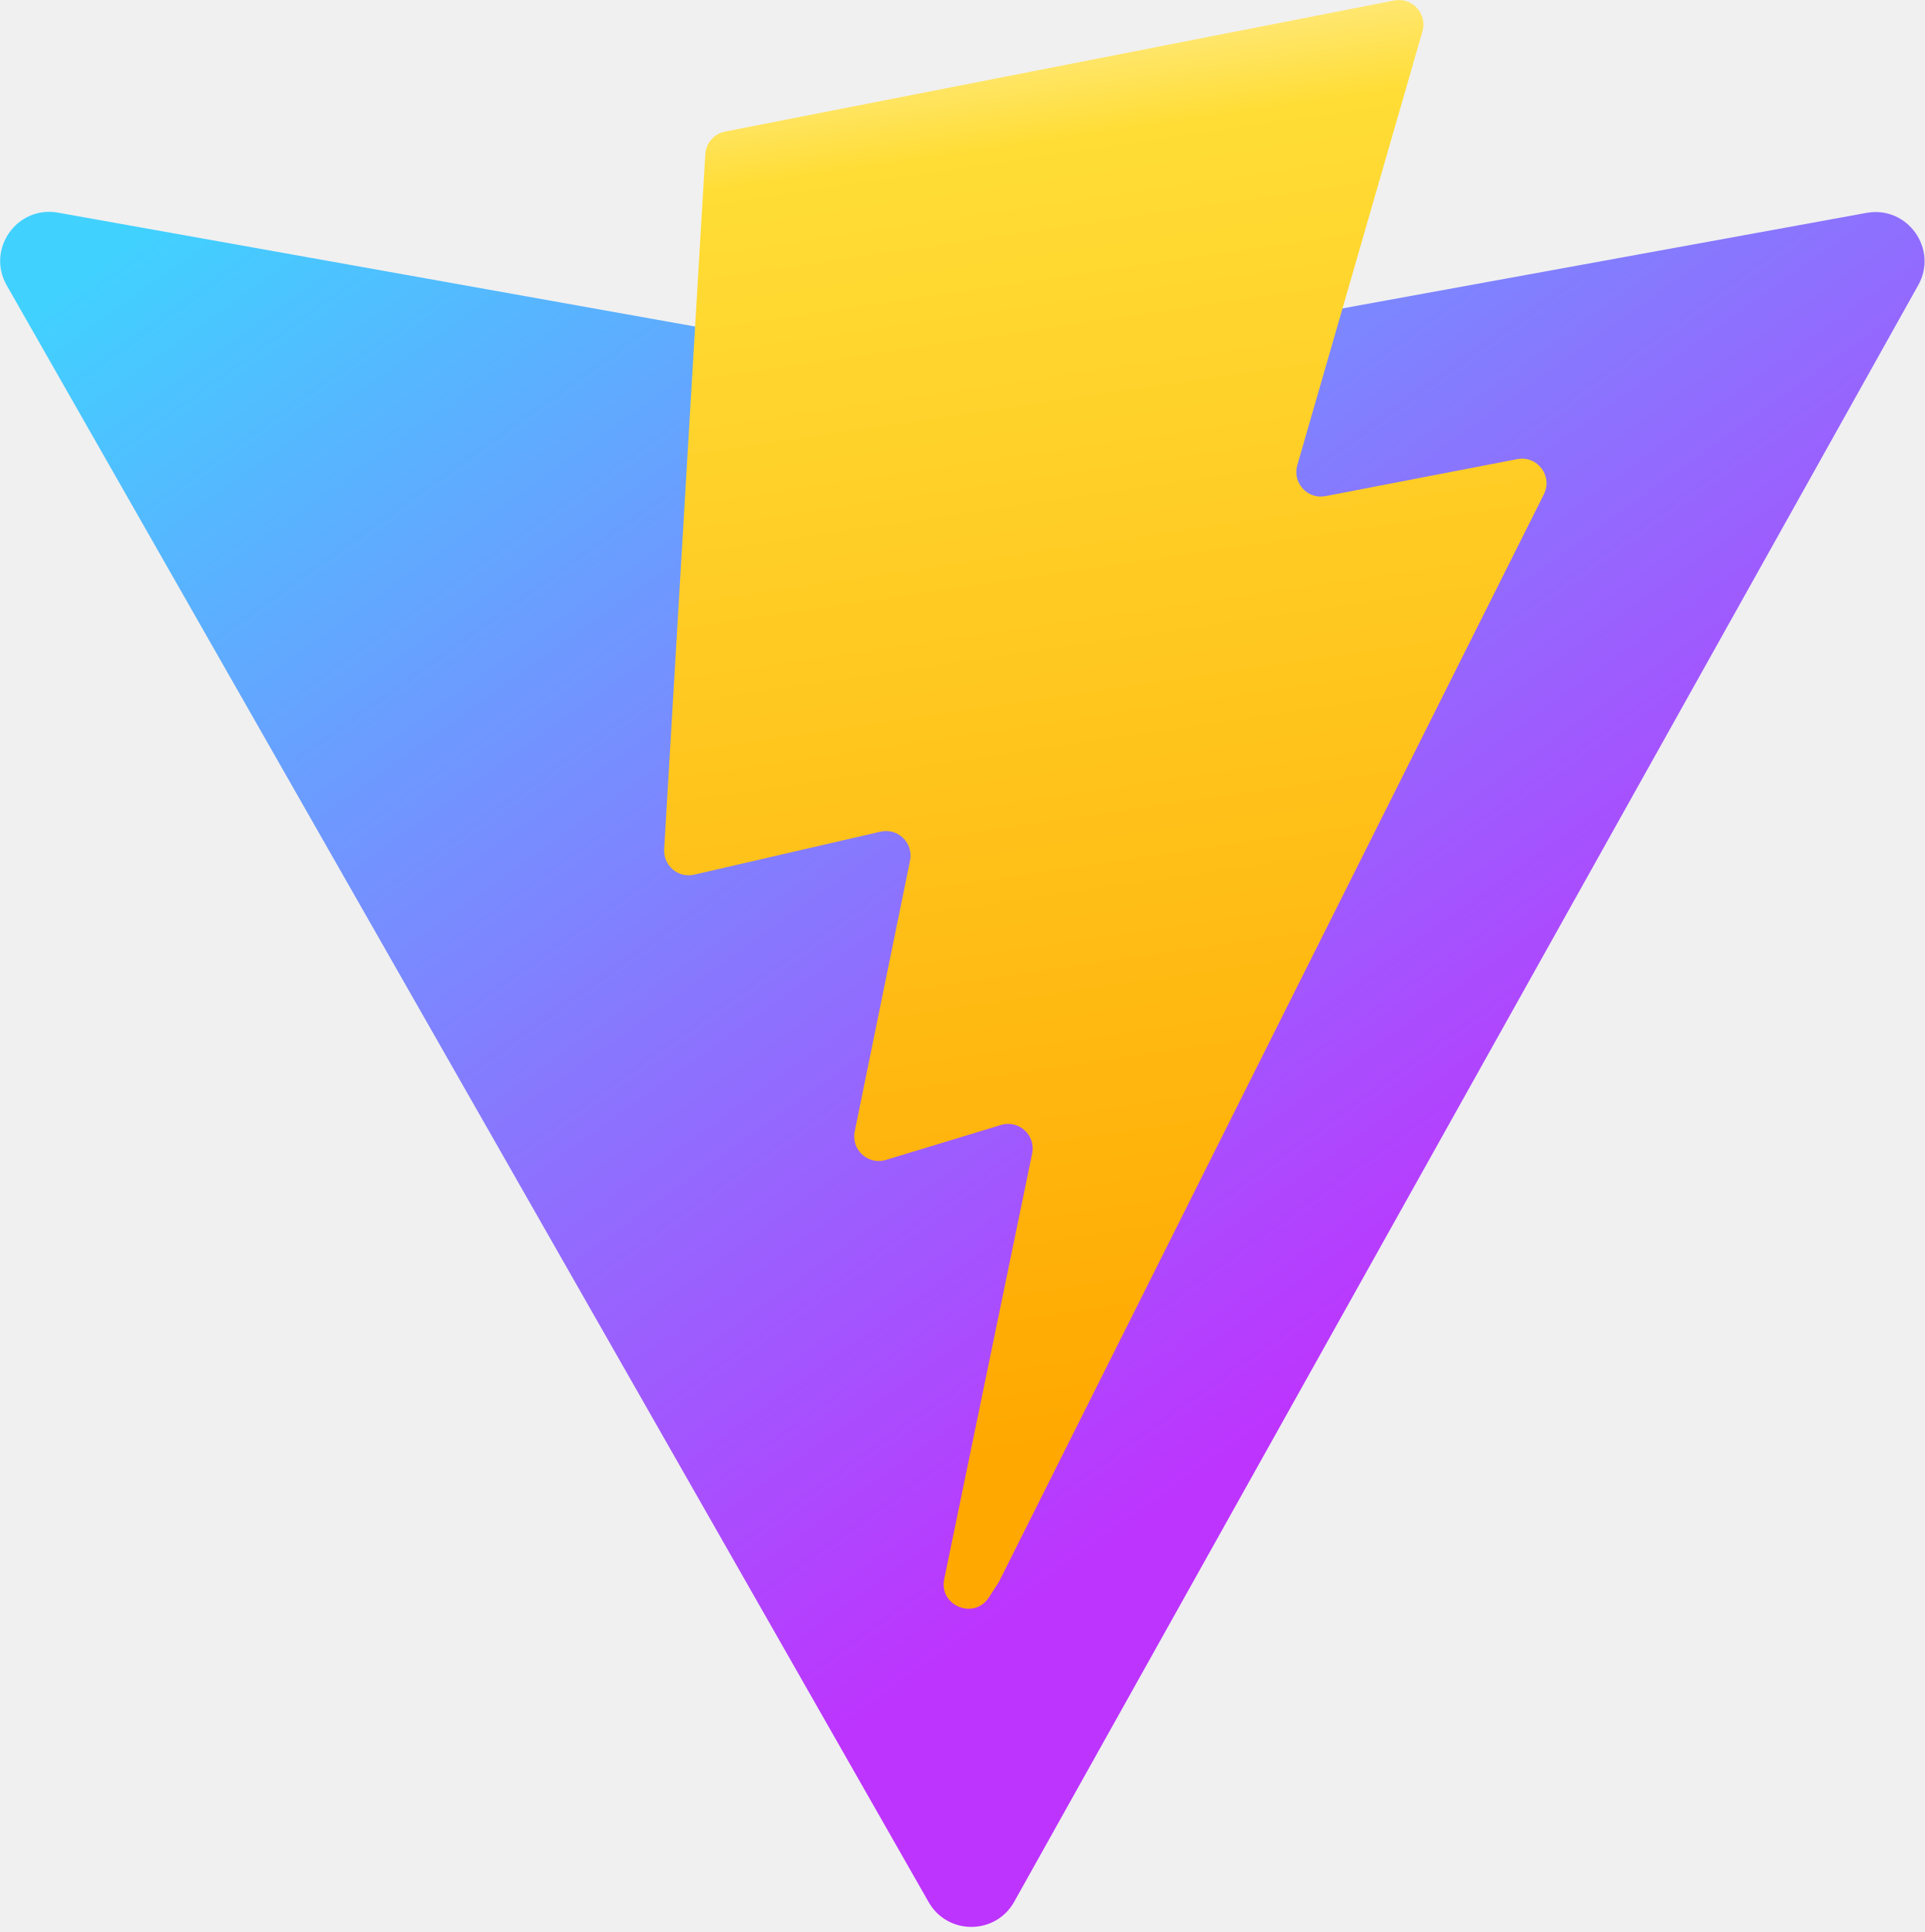
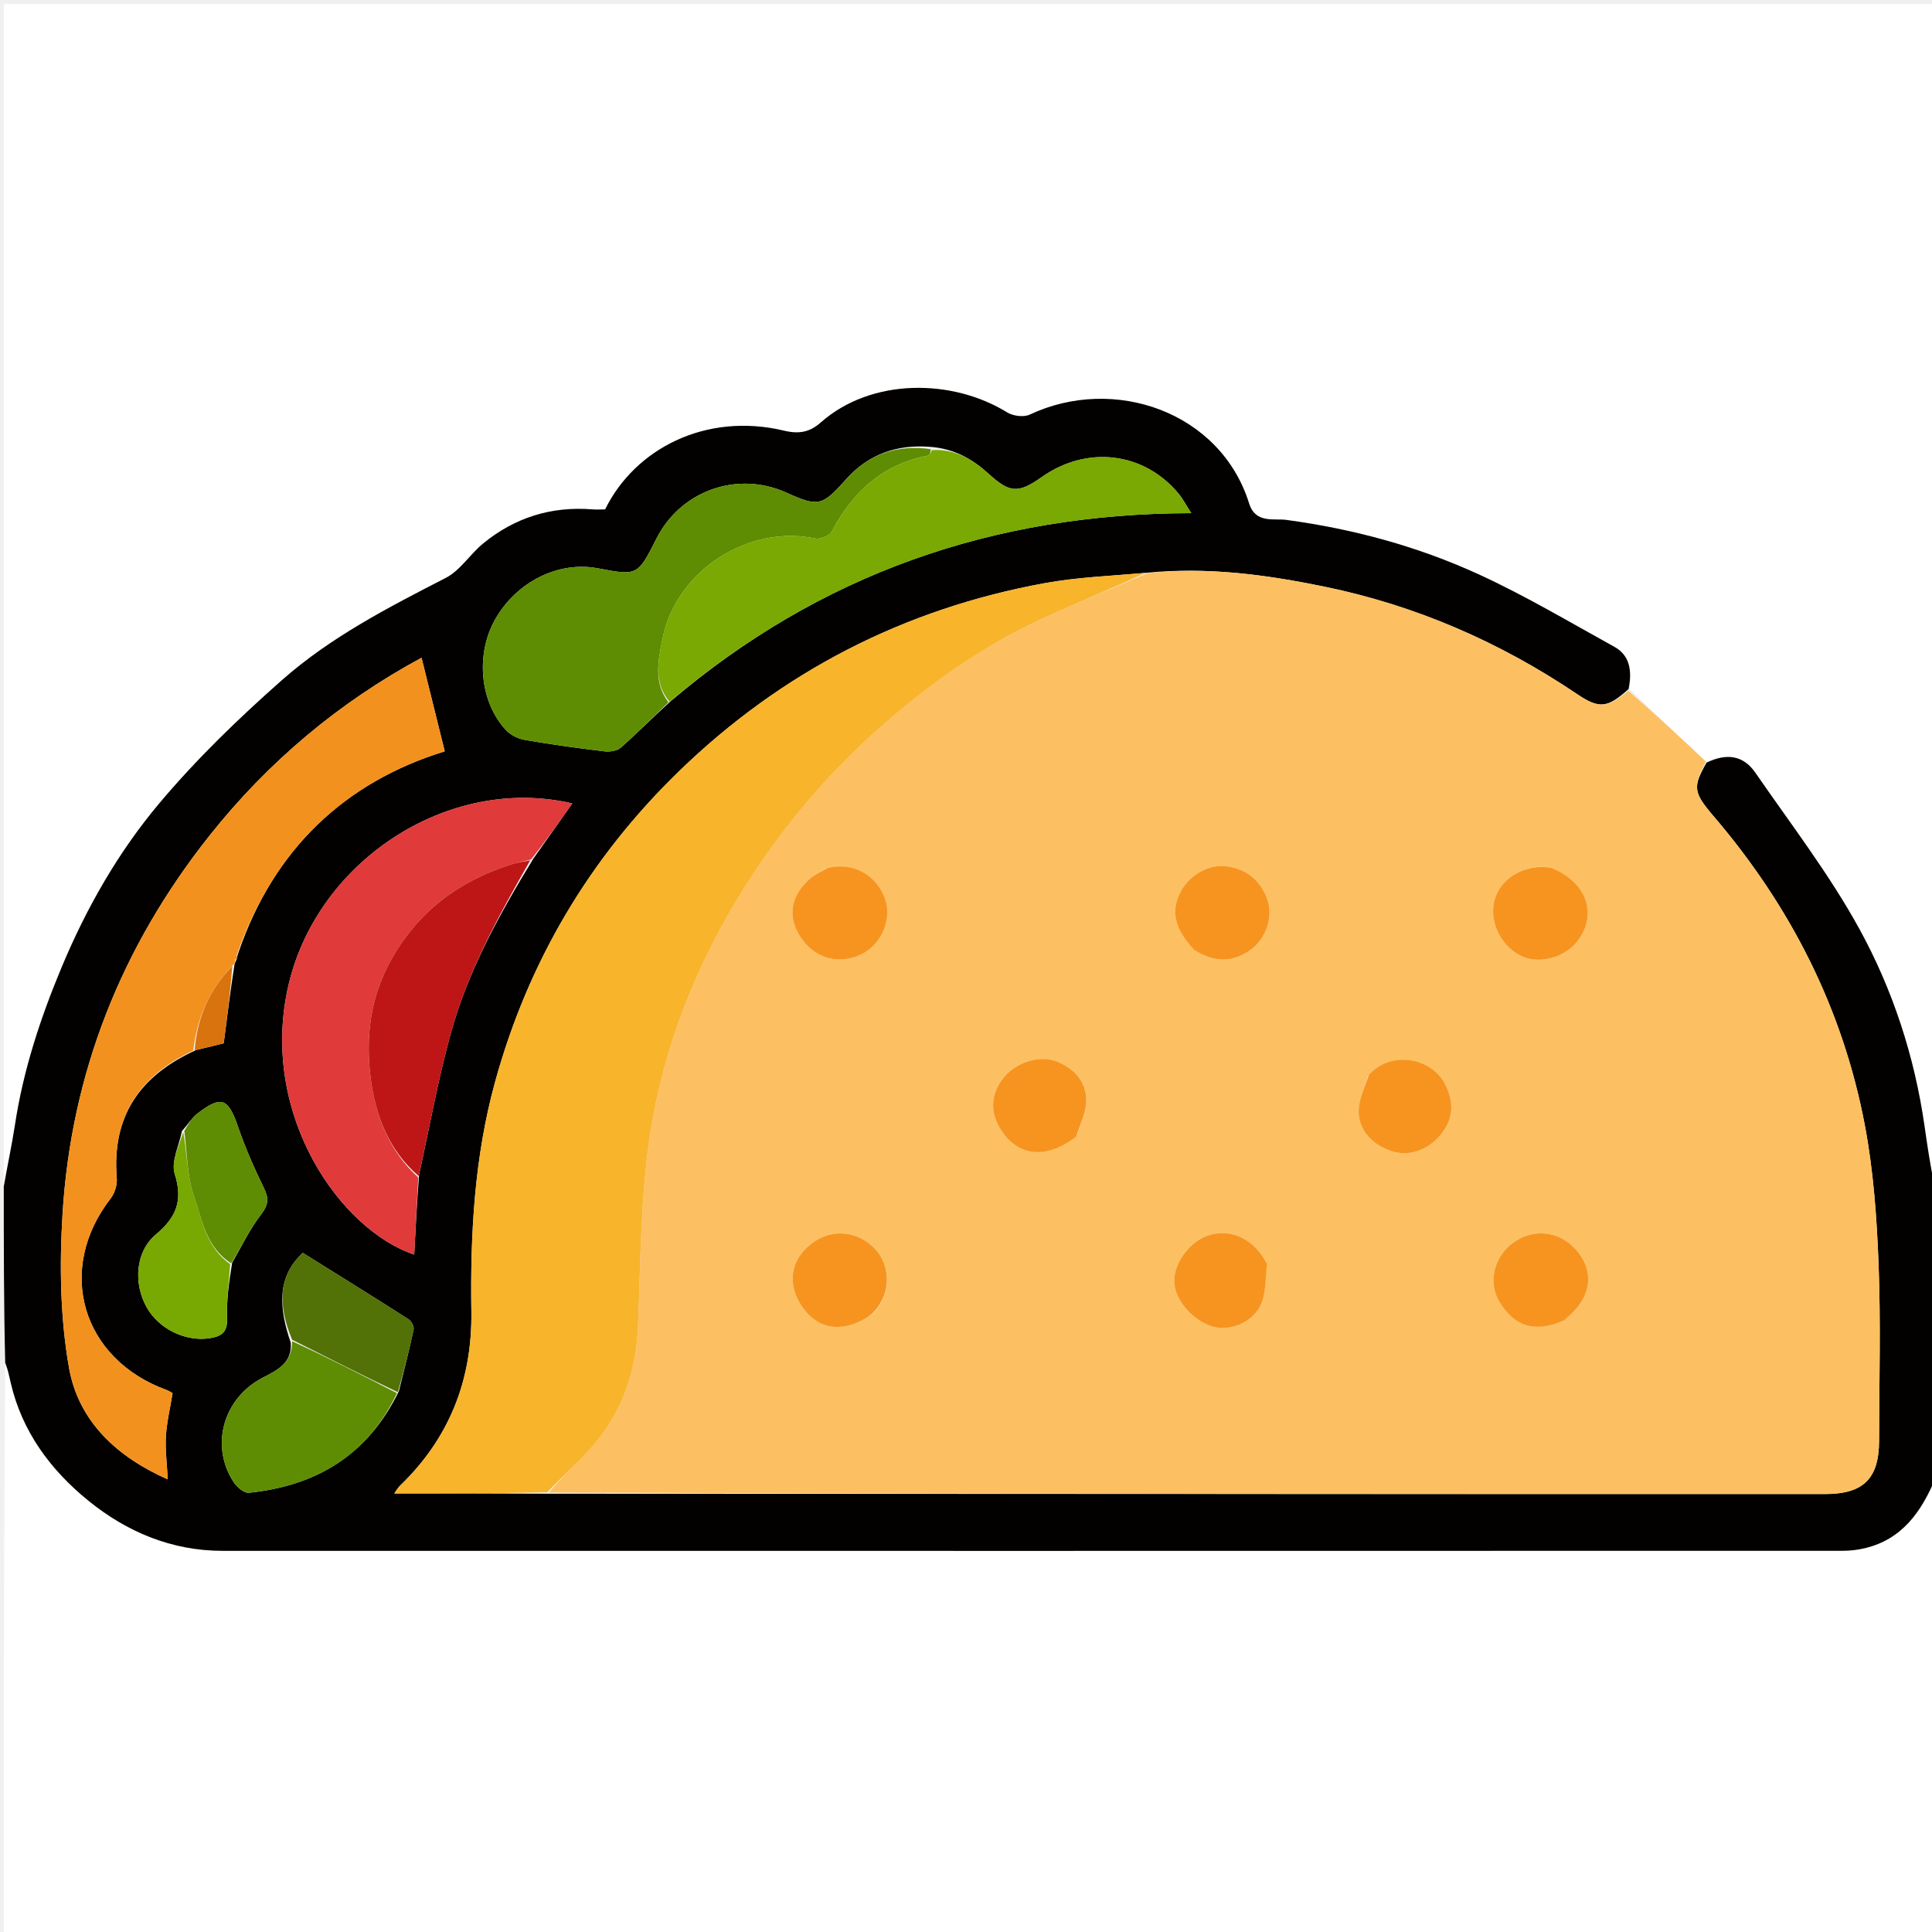
- <svg xmlns="http://www.w3.org/2000/svg" aria-hidden="true" role="img" class="iconify iconify--logos" width="31.88" height="32" preserveAspectRatio="xMidYMid meet" viewBox="0 0 256 257">
-   <defs>
-     <linearGradient id="IconifyId1813088fe1fbc01fb466" x1="-.828%" x2="57.636%" y1="7.652%" y2="78.411%">
-       <stop offset="0%" stop-color="#41D1FF" />
-       <stop offset="100%" stop-color="#BD34FE" />
-     </linearGradient>
-     <linearGradient id="IconifyId1813088fe1fbc01fb467" x1="43.376%" x2="50.316%" y1="2.242%" y2="89.03%">
-       <stop offset="0%" stop-color="#FFEA83" />
-       <stop offset="8.333%" stop-color="#FFDD35" />
-       <stop offset="100%" stop-color="#FFA800" />
-     </linearGradient>
-   </defs>
-   <path fill="url(#IconifyId1813088fe1fbc01fb466)" d="M255.153 37.938L134.897 252.976c-2.483 4.44-8.862 4.466-11.382.048L.875 37.958c-2.746-4.814 1.371-10.646 6.827-9.67l120.385 21.517a6.537 6.537 0 0 0 2.322-.004l117.867-21.483c5.438-.991 9.574 4.796 6.877 9.62Z" />
-   <path fill="url(#IconifyId1813088fe1fbc01fb467)" d="M185.432.063L96.44 17.501a3.268 3.268 0 0 0-2.634 3.014l-5.474 92.456a3.268 3.268 0 0 0 3.997 3.378l24.777-5.718c2.318-.535 4.413 1.507 3.936 3.838l-7.361 36.047c-.495 2.426 1.782 4.5 4.151 3.78l15.304-4.649c2.372-.72 4.652 1.36 4.15 3.788l-11.698 56.621c-.732 3.542 3.979 5.473 5.943 2.437l1.313-2.028l72.516-144.72c1.215-2.423-.88-5.186-3.54-4.672l-25.505 4.922c-2.396.462-4.435-1.77-3.759-4.114l16.646-57.705c.677-2.35-1.37-4.583-3.769-4.113Z" />
+ <svg xmlns="http://www.w3.org/2000/svg" version="1.1" id="Layer_1" x="0px" y="0px" width="100%" viewBox="0 0 512 512" enable-background="new 0 0 512 512" xml:space="preserve">
+   <path fill="#FFFFFF" opacity="1" stroke="none" d=" M1,314   C1,209.706 1,105.413 1,1.059   C171.562,1.059 342.125,1.059 513,1.059   C513,105.022 513,209.045 512.604,313.383   C511.474,308.562 510.745,303.425 510.004,298.29   C507.346,279.87 501.589,262.249 492.722,246.115   C484.778,231.66 474.599,218.42 465.197,204.787   C462.006,200.161 457.612,199.53 452.074,201.807   C445.22,195.328 438.535,189.154 431.92,182.55   C432.558,177.767 431.955,173.688 427.783,171.388   C415.847,164.809 404.093,157.791 391.722,152.137   C375.595,144.766 358.535,140.156 340.855,137.775   C337.611,137.338 332.72,138.822 331.031,133.416   C323.431,109.082 295.177,99.382 272.894,109.875   C271.307,110.623 268.475,110.261 266.915,109.295   C252.476,100.357 230.983,100.039 217.482,111.985   C214.681,114.463 211.859,115.107 207.854,114.146   C187.08,109.162 168.273,118.909 160.362,134.998   C159.271,134.998 158.104,135.077 156.95,134.986   C146.089,134.13 136.403,137.166 128.021,144.042   C124.551,146.889 121.969,151.18 118.129,153.153   C102.903,160.976 87.634,168.847 74.782,180.182   C63.266,190.337 52.108,201.129 42.239,212.858   C31.379,225.766 22.942,240.535 16.39,256.199   C10.742,269.703 6.172,283.548 3.965,298.097   C3.157,303.425 1.999,308.701 1,314  z" />
+   <path fill="#FFFFFF" opacity="1" stroke="none" d=" M513,392   C513,432.311 513,472.622 513,512.966   C342.451,512.966 171.902,512.966 1,512.966   C1,462.646 1,412.292 1.382,361.602   C2.123,363.006 2.448,364.753 2.849,366.483   C5.851,379.417 13.425,389.575 23.409,397.689   C33.616,405.985 45.508,410.985 58.983,410.987   C202.12,411.011 345.258,411.005 488.395,410.974   C490.323,410.974 492.297,410.741 494.173,410.296   C504.064,407.953 509.206,400.655 513,392  z" />
+   <path fill="#020100" opacity="1" stroke="none" d=" M513,391.531   C509.206,400.655 504.064,407.953 494.173,410.296   C492.297,410.741 490.323,410.974 488.395,410.974   C345.258,411.005 202.12,411.011 58.983,410.987   C45.508,410.985 33.616,405.985 23.409,397.689   C13.425,389.575 5.851,379.417 2.849,366.483   C2.448,364.753 2.123,363.006 1.382,361.133   C1,345.646 1,330.292 1,314.469   C1.999,308.701 3.157,303.425 3.965,298.097   C6.172,283.548 10.742,269.703 16.39,256.199   C22.942,240.535 31.379,225.766 42.239,212.858   C52.108,201.129 63.266,190.337 74.782,180.182   C87.634,168.847 102.903,160.976 118.129,153.153   C121.969,151.18 124.551,146.889 128.021,144.042   C136.403,137.166 146.089,134.13 156.95,134.986   C158.104,135.077 159.271,134.998 160.362,134.998   C168.273,118.909 187.08,109.162 207.854,114.146   C211.859,115.107 214.681,114.463 217.482,111.985   C230.983,100.039 252.476,100.357 266.915,109.295   C268.475,110.261 271.307,110.623 272.894,109.875   C295.177,99.382 323.431,109.082 331.031,133.416   C332.72,138.822 337.611,137.338 340.855,137.775   C358.535,140.156 375.595,144.766 391.722,152.137   C404.093,157.791 415.847,164.809 427.783,171.388   C431.955,173.688 432.558,177.767 431.584,182.62   C425.977,187.626 423.826,187.908 417.984,183.968   C397.502,170.158 375.259,160.47 351.064,155.488   C335.573,152.299 319.945,150.163 303.588,151.817   C294.366,152.63 285.504,152.965 276.868,154.541   C239.534,161.355 207.081,178.056 179.874,204.463   C156.236,227.406 139.955,254.887 131.191,286.757   C125.704,306.711 124.618,327.072 124.916,347.609   C125.178,365.658 119.086,381.154 105.983,393.753   C105.466,394.25 105.115,394.919 104.492,395.777   C118.334,395.777 131.633,395.777 145.401,395.851   C258.465,395.932 371.062,395.942 483.659,395.939   C493.831,395.939 497.961,391.842 497.977,381.779   C498.002,366.122 498.442,350.448 497.836,334.814   C497.362,322.55 496.473,310.165 494.189,298.134   C488.331,267.275 474.487,240.096 454.064,216.233   C448.669,209.928 448.634,208.553 452.244,202.113   C457.612,199.53 462.006,200.161 465.197,204.787   C474.599,218.42 484.778,231.66 492.722,246.115   C501.589,262.249 507.346,279.87 510.004,298.29   C510.745,303.425 511.474,308.562 512.604,313.849   C513,339.688 513,365.375 513,391.531  M61.541,334.566   C64.04,330.304 66.173,325.759 69.168,321.88   C71.127,319.342 71.314,317.656 69.951,314.866   C67.341,309.527 64.948,304.039 63.015,298.424   C60.465,291.012 58.613,290.237 52.284,295.128   C50.9,296.197 49.943,297.819 48.209,299.745   C47.476,303.568 45.281,307.852 46.31,311.119   C48.526,318.151 46.761,322.576 41.32,327.139   C35.867,331.711 35.325,340.094 38.858,346.424   C42.122,352.274 49.332,355.688 55.76,354.609   C58.845,354.091 60.301,352.921 60.179,349.379   C60.014,344.601 60.683,339.795 61.541,334.566  M105.707,368.697   C107.039,363.255 108.452,357.829 109.614,352.351   C109.785,351.546 109.016,350.094 108.256,349.608   C99.112,343.764 89.888,338.045 80.258,332.028   C73.489,338.2 73.763,346.345 77.046,355.814   C77.474,361.284 73.438,363.121 69.541,365.154   C59.166,370.564 55.636,383.102 61.891,392.741   C62.751,394.066 64.682,395.732 65.949,395.601   C83.655,393.779 97.348,385.785 105.707,368.697  M246.439,118.411   C237.626,117.738 230.101,120.389 224.158,127.078   C217.882,134.142 216.871,134.373 208.407,130.557   C195.431,124.707 180.439,129.99 173.995,142.683   C168.959,152.603 168.959,152.603 158.398,150.602   C148.004,148.633 136.842,154.194 131.225,164.139   C126.002,173.387 127.122,185.972 134.085,193.485   C135.293,194.789 137.283,195.775 139.054,196.082   C146.067,197.296 153.126,198.268 160.194,199.118   C161.606,199.288 163.541,198.999 164.531,198.124   C168.88,194.281 172.971,190.145 177.746,185.811   C217.226,152.259 263.074,136.051 315.696,135.992   C314.254,133.751 313.451,132.173 312.35,130.844   C303.172,119.764 288.069,117.958 276.051,126.443   C269.894,130.79 267.614,130.675 262.111,125.662   C257.817,121.751 253.059,118.911 246.439,118.411  M111.069,311.249   C113.863,298.625 116.111,285.849 119.586,273.415   C124.129,257.159 132.271,242.416 141.38,227.498   C144.744,222.727 148.107,217.956 151.659,212.918   C118.447,205.187 83.206,228.676 76.151,262.416   C69.157,295.864 90.218,325.907 109.773,332.479   C110.129,325.665 110.485,318.86 111.069,311.249  M62.154,255.538   C62.31,255.234 62.36,254.914 62.749,254.172   C62.798,253.781 62.846,253.391 63.224,252.344   C72.609,224.949 91.462,207.268 117.861,199.108   C115.716,190.455 113.724,182.421 111.715,174.317   C89.956,186.047 71.06,201.859 55.469,221.518   C32.174,250.888 18.85,284.363 16.572,321.771   C15.749,335.281 15.949,349.194 18.287,362.465   C20.803,376.738 31.071,386.139 44.46,392.049   C44.249,387.881 43.755,384.239 43.968,380.64   C44.19,376.886 45.093,373.173 45.737,369.202   C45.323,368.978 44.788,368.595 44.192,368.379   C21.596,360.161 14.704,336.444 29.333,317.595   C30.415,316.2 31.087,313.978 30.944,312.222   C29.631,296.06 36.822,285.125 51.99,278.27   C54.519,277.653 57.048,277.036 59.29,276.488   C60.2,269.377 61.057,262.672 62.154,255.538  z" />
+   <path fill="#FCC062" opacity="1" stroke="none" d=" M452.074,201.807   C448.634,208.553 448.669,209.928 454.064,216.233   C474.487,240.096 488.331,267.275 494.189,298.134   C496.473,310.165 497.362,322.55 497.836,334.814   C498.442,350.448 498.002,366.122 497.977,381.779   C497.961,391.842 493.831,395.939 483.659,395.939   C371.062,395.942 258.465,395.932 145.49,395.535   C148.324,392.026 151.603,388.971 154.736,385.774   C164.118,376.199 168.57,364.681 169.096,351.268   C169.772,334.046 169.711,316.632 172.417,299.692   C176.107,276.597 184.83,254.926 197.396,235.011   C208.017,218.18 220.812,203.262 236.025,190.334   C248.372,179.841 261.517,170.674 276.246,163.918   C285.42,159.71 294.776,155.9 304.051,151.911   C319.945,150.163 335.573,152.299 351.064,155.488   C375.259,160.47 397.502,170.158 417.984,183.968   C423.826,187.908 425.977,187.626 431.513,183.05   C438.535,189.154 445.22,195.328 452.074,201.807  M230.284,348.878   C235.961,344.656 236.55,336.211 232.146,331.264   C227.576,326.131 220.339,325.352 214.842,329.73   C209.339,334.113 208.53,340.517 212.722,346.498   C216.782,352.29 223.025,353.301 230.284,348.878  M414.88,349.598   C415.602,348.915 416.353,348.258 417.043,347.543   C421.979,342.427 422.18,336.24 417.592,331.123   C413.057,326.067 406.017,325.428 400.681,329.588   C395.763,333.423 394.353,340.042 397.389,345.043   C401.399,351.648 406.906,353.29 414.88,349.598  M285.491,300.833   C286.333,297.744 287.874,294.651 287.859,291.565   C287.835,286.448 284.474,283 279.855,281.239   C275.329,279.513 269.114,281.684 266.001,285.555   C262.644,289.729 262.276,294.408 264.952,298.919   C269.453,306.508 277.115,307.466 285.491,300.833  M362.526,285.156   C361.667,288.077 360.251,290.964 360.073,293.926   C359.759,299.132 363.407,303.332 368.853,305.094   C373.437,306.577 378.582,304.775 381.961,300.503   C385.329,296.244 385.308,291.93 382.874,287.166   C379.517,280.595 368.991,278.09 362.526,285.156  M335.606,334.491   C335.234,333.939 334.861,333.386 334.489,332.834   C331.199,327.953 325.933,325.809 320.727,327.232   C315.673,328.613 311.215,334.294 311.182,339.394   C311.152,344.152 315.655,349.654 321.065,351.471   C325.266,352.882 331.383,350.972 333.92,346.184   C335.569,343.071 335.296,338.941 335.606,334.491  M218.87,230.132   C217.35,231.122 215.657,231.924 214.341,233.136   C209.161,237.906 208.634,243.665 212.708,249.134   C216.578,254.33 222.926,255.731 228.702,252.664   C233.754,249.982 236.416,243.402 234.553,238.202   C232.264,231.811 226.05,228.385 218.87,230.132  M410.584,229.923   C404.442,228.86 398.139,232.359 396.262,237.873   C394.372,243.427 397.262,250.236 402.747,253.15   C407.661,255.761 414.799,253.89 418.299,249.074   C423.408,242.044 420.337,233.63 410.584,229.923  M316.8,251.922   C321.583,255.089 326.401,255.149 331.143,251.915   C335.366,249.034 337.587,243.156 335.816,238.254   C334.078,233.442 330.479,230.364 325.217,229.595   C320.528,228.909 315.237,231.783 312.895,236.285   C310.209,241.451 311.175,245.968 316.8,251.922  z" />
+   <path fill="#F8B42B" opacity="1" stroke="none" d=" M303.588,151.817   C294.776,155.9 285.42,159.71 276.246,163.918   C261.517,170.674 248.372,179.841 236.025,190.334   C220.812,203.262 208.017,218.18 197.396,235.011   C184.83,254.926 176.107,276.597 172.417,299.692   C169.711,316.632 169.772,334.046 169.096,351.268   C168.57,364.681 164.118,376.199 154.736,385.774   C151.603,388.971 148.324,392.026 145.023,395.462   C131.633,395.777 118.334,395.777 104.492,395.777   C105.115,394.919 105.466,394.25 105.983,393.753   C119.086,381.154 125.178,365.658 124.916,347.609   C124.618,327.072 125.704,306.711 131.191,286.757   C139.955,254.887 156.236,227.406 179.874,204.463   C207.081,178.056 239.534,161.355 276.868,154.541   C285.504,152.965 294.366,152.63 303.588,151.817  z" />
+   <path fill="#F3911E" opacity="1" stroke="none" d=" M51.196,278.431   C36.822,285.125 29.631,296.06 30.944,312.222   C31.087,313.978 30.415,316.2 29.333,317.595   C14.704,336.444 21.596,360.161 44.192,368.379   C44.788,368.595 45.323,368.978 45.737,369.202   C45.093,373.173 44.19,376.886 43.968,380.64   C43.755,384.239 44.249,387.881 44.46,392.049   C31.071,386.139 20.803,376.738 18.287,362.465   C15.949,349.194 15.749,335.281 16.572,321.771   C18.85,284.363 32.174,250.888 55.469,221.518   C71.06,201.859 89.956,186.047 111.715,174.317   C113.724,182.421 115.716,190.455 117.861,199.108   C91.462,207.268 72.609,224.949 62.835,252.876   C62.4,253.797 62.352,254.187 62.305,254.577   C62.36,254.914 62.31,255.234 61.688,255.798   C55.354,262.384 52.208,269.929 51.196,278.431  z" />
+   <path fill="#E03A3A" opacity="1" stroke="none" d=" M110.84,312.055   C110.485,318.86 110.129,325.665 109.773,332.479   C90.218,325.907 69.157,295.864 76.151,262.416   C83.206,228.676 118.447,205.187 151.659,212.918   C148.107,217.956 144.744,222.727 140.754,227.754   C138.518,228.373 136.867,228.613 135.303,229.119   C121.57,233.561 110.846,241.491 103.631,254.415   C98.055,264.403 96.871,274.961 98.228,285.706   C99.479,295.617 103.092,304.973 110.84,312.055  z" />
+   <path fill="#5E8D03" opacity="1" stroke="none" d=" M177.156,186.115   C172.971,190.145 168.88,194.281 164.531,198.124   C163.541,198.999 161.606,199.288 160.194,199.118   C153.126,198.268 146.067,197.296 139.054,196.082   C137.283,195.775 135.293,194.789 134.085,193.485   C127.122,185.972 126.002,173.387 131.225,164.139   C136.842,154.194 148.004,148.633 158.398,150.602   C168.959,152.603 168.959,152.603 173.995,142.683   C180.439,129.99 195.431,124.707 208.407,130.557   C216.871,134.373 217.882,134.142 224.158,127.078   C230.101,120.389 237.626,117.738 246.669,119.035   C246.593,120.033 246.337,120.673 245.973,120.742   C233.926,123.021 225.981,130.37 220.39,140.908   C219.801,142.018 217.306,142.99 215.982,142.704   C199.04,139.033 179.258,150.586 175.544,169.433   C174.481,174.831 173.1,180.912 177.156,186.115  z" />
+   <path fill="#79A902" opacity="1" stroke="none" d=" M177.451,185.963   C173.1,180.912 174.481,174.831 175.544,169.433   C179.258,150.586 199.04,139.033 215.982,142.704   C217.306,142.99 219.801,142.018 220.39,140.908   C225.981,130.37 233.926,123.021 245.973,120.742   C246.337,120.673 246.593,120.033 246.96,119.288   C253.059,118.911 257.817,121.751 262.111,125.662   C267.614,130.675 269.894,130.79 276.051,126.443   C288.069,117.958 303.172,119.764 312.35,130.844   C313.451,132.173 314.254,133.751 315.696,135.992   C263.074,136.051 217.226,152.259 177.451,185.963  z" />
+   <path fill="#BE1616" opacity="1" stroke="none" d=" M110.955,311.652   C103.092,304.973 99.479,295.617 98.228,285.706   C96.871,274.961 98.055,264.403 103.631,254.415   C110.846,241.491 121.57,233.561 135.303,229.119   C136.867,228.613 138.518,228.373 140.518,227.999   C132.271,242.416 124.129,257.159 119.586,273.415   C116.111,285.849 113.863,298.625 110.955,311.652  z" />
+   <path fill="#5E8D03" opacity="1" stroke="none" d=" M105.183,369.198   C97.348,385.785 83.655,393.779 65.949,395.601   C64.682,395.732 62.751,394.066 61.891,392.741   C55.636,383.102 59.166,370.564 69.541,365.154   C73.438,363.121 77.474,361.284 77.41,355.448   C86.911,359.787 96.047,364.492 105.183,369.198  z" />
+   <path fill="#527106" opacity="1" stroke="none" d=" M105.445,368.947   C96.047,364.492 86.911,359.787 77.429,355.051   C73.763,346.345 73.489,338.2 80.258,332.028   C89.888,338.045 99.112,343.764 108.256,349.608   C109.016,350.094 109.785,351.546 109.614,352.351   C108.452,357.829 107.039,363.255 105.445,368.947  z" />
+   <path fill="#78A802" opacity="1" stroke="none" d=" M60.994,335.001   C60.683,339.795 60.014,344.601 60.179,349.379   C60.301,352.921 58.845,354.091 55.76,354.609   C49.332,355.688 42.122,352.274 38.858,346.424   C35.325,340.094 35.867,331.711 41.32,327.139   C46.761,322.576 48.526,318.151 46.31,311.119   C45.281,307.852 47.476,303.568 48.551,299.994   C49.636,305.769 49.565,311.572 51.329,316.75   C53.535,323.225 54.66,330.593 60.994,335.001  z" />
+   <path fill="#5E8C03" opacity="1" stroke="none" d=" M61.267,334.784   C54.66,330.593 53.535,323.225 51.329,316.75   C49.565,311.572 49.636,305.769 48.841,299.715   C49.943,297.819 50.9,296.197 52.284,295.128   C58.613,290.237 60.465,291.012 63.015,298.424   C64.948,304.039 67.341,309.527 69.951,314.866   C71.314,317.656 71.127,319.342 69.168,321.88   C66.173,325.759 64.04,330.304 61.267,334.784  z" />
+   <path fill="#D9730E" opacity="1" stroke="none" d=" M51.593,278.351   C52.208,269.929 55.354,262.384 61.568,256.013   C61.057,262.672 60.2,269.377 59.29,276.488   C57.048,277.036 54.519,277.653 51.593,278.351  z" />
+   <path fill="#D9730E" opacity="1" stroke="none" d=" M62.527,254.375   C62.352,254.187 62.4,253.797 62.671,253.203   C62.846,253.391 62.798,253.781 62.527,254.375  z" />
+   <path fill="#F7941F" opacity="1" stroke="none" d=" M229.95,349.056   C223.025,353.301 216.782,352.29 212.722,346.498   C208.53,340.517 209.339,334.113 214.842,329.73   C220.339,325.352 227.576,326.131 232.146,331.264   C236.55,336.211 235.961,344.656 229.95,349.056  z" />
+   <path fill="#F7941F" opacity="1" stroke="none" d=" M414.592,349.842   C406.906,353.29 401.399,351.648 397.389,345.043   C394.353,340.042 395.763,333.423 400.681,329.588   C406.017,325.428 413.057,326.067 417.592,331.123   C422.18,336.24 421.979,342.427 417.043,347.543   C416.353,348.258 415.602,348.915 414.592,349.842  z" />
+   <path fill="#F7941F" opacity="1" stroke="none" d=" M285.253,301.13   C277.115,307.466 269.453,306.508 264.952,298.919   C262.276,294.408 262.644,289.729 266.001,285.555   C269.114,281.684 275.329,279.513 279.855,281.239   C284.474,283 287.835,286.448 287.859,291.565   C287.874,294.651 286.333,297.744 285.253,301.13  z" />
+   <path fill="#F7941F" opacity="1" stroke="none" d=" M362.769,284.856   C368.991,278.09 379.517,280.595 382.874,287.166   C385.308,291.93 385.329,296.244 381.961,300.503   C378.582,304.775 373.437,306.577 368.853,305.094   C363.407,303.332 359.759,299.132 360.073,293.926   C360.251,290.964 361.667,288.077 362.769,284.856  z" />
+   <path fill="#F7941F" opacity="1" stroke="none" d=" M335.745,334.879   C335.296,338.941 335.569,343.071 333.92,346.184   C331.383,350.972 325.266,352.882 321.065,351.471   C315.655,349.654 311.152,344.152 311.182,339.394   C311.215,334.294 315.673,328.613 320.727,327.232   C325.933,325.809 331.199,327.953 334.489,332.834   C334.861,333.386 335.234,333.939 335.745,334.879  z" />
+   <path fill="#F7941F" opacity="1" stroke="none" d=" M219.24,230.048   C226.05,228.385 232.264,231.811 234.553,238.202   C236.416,243.402 233.754,249.982 228.702,252.664   C222.926,255.731 216.578,254.33 212.708,249.134   C208.634,243.665 209.161,237.906 214.341,233.136   C215.657,231.924 217.35,231.122 219.24,230.048  z" />
+   <path fill="#F7941F" opacity="1" stroke="none" d=" M410.963,229.968   C420.337,233.63 423.408,242.044 418.299,249.074   C414.799,253.89 407.661,255.761 402.747,253.15   C397.262,250.236 394.372,243.427 396.262,237.873   C398.139,232.359 404.442,228.86 410.963,229.968  z" />
+   <path fill="#F7941F" opacity="1" stroke="none" d=" M316.476,251.717   C311.175,245.968 310.209,241.451 312.895,236.285   C315.237,231.783 320.528,228.909 325.217,229.595   C330.479,230.364 334.078,233.442 335.816,238.254   C337.587,243.156 335.366,249.034 331.143,251.915   C326.401,255.149 321.583,255.089 316.476,251.717  z" />
</svg>
